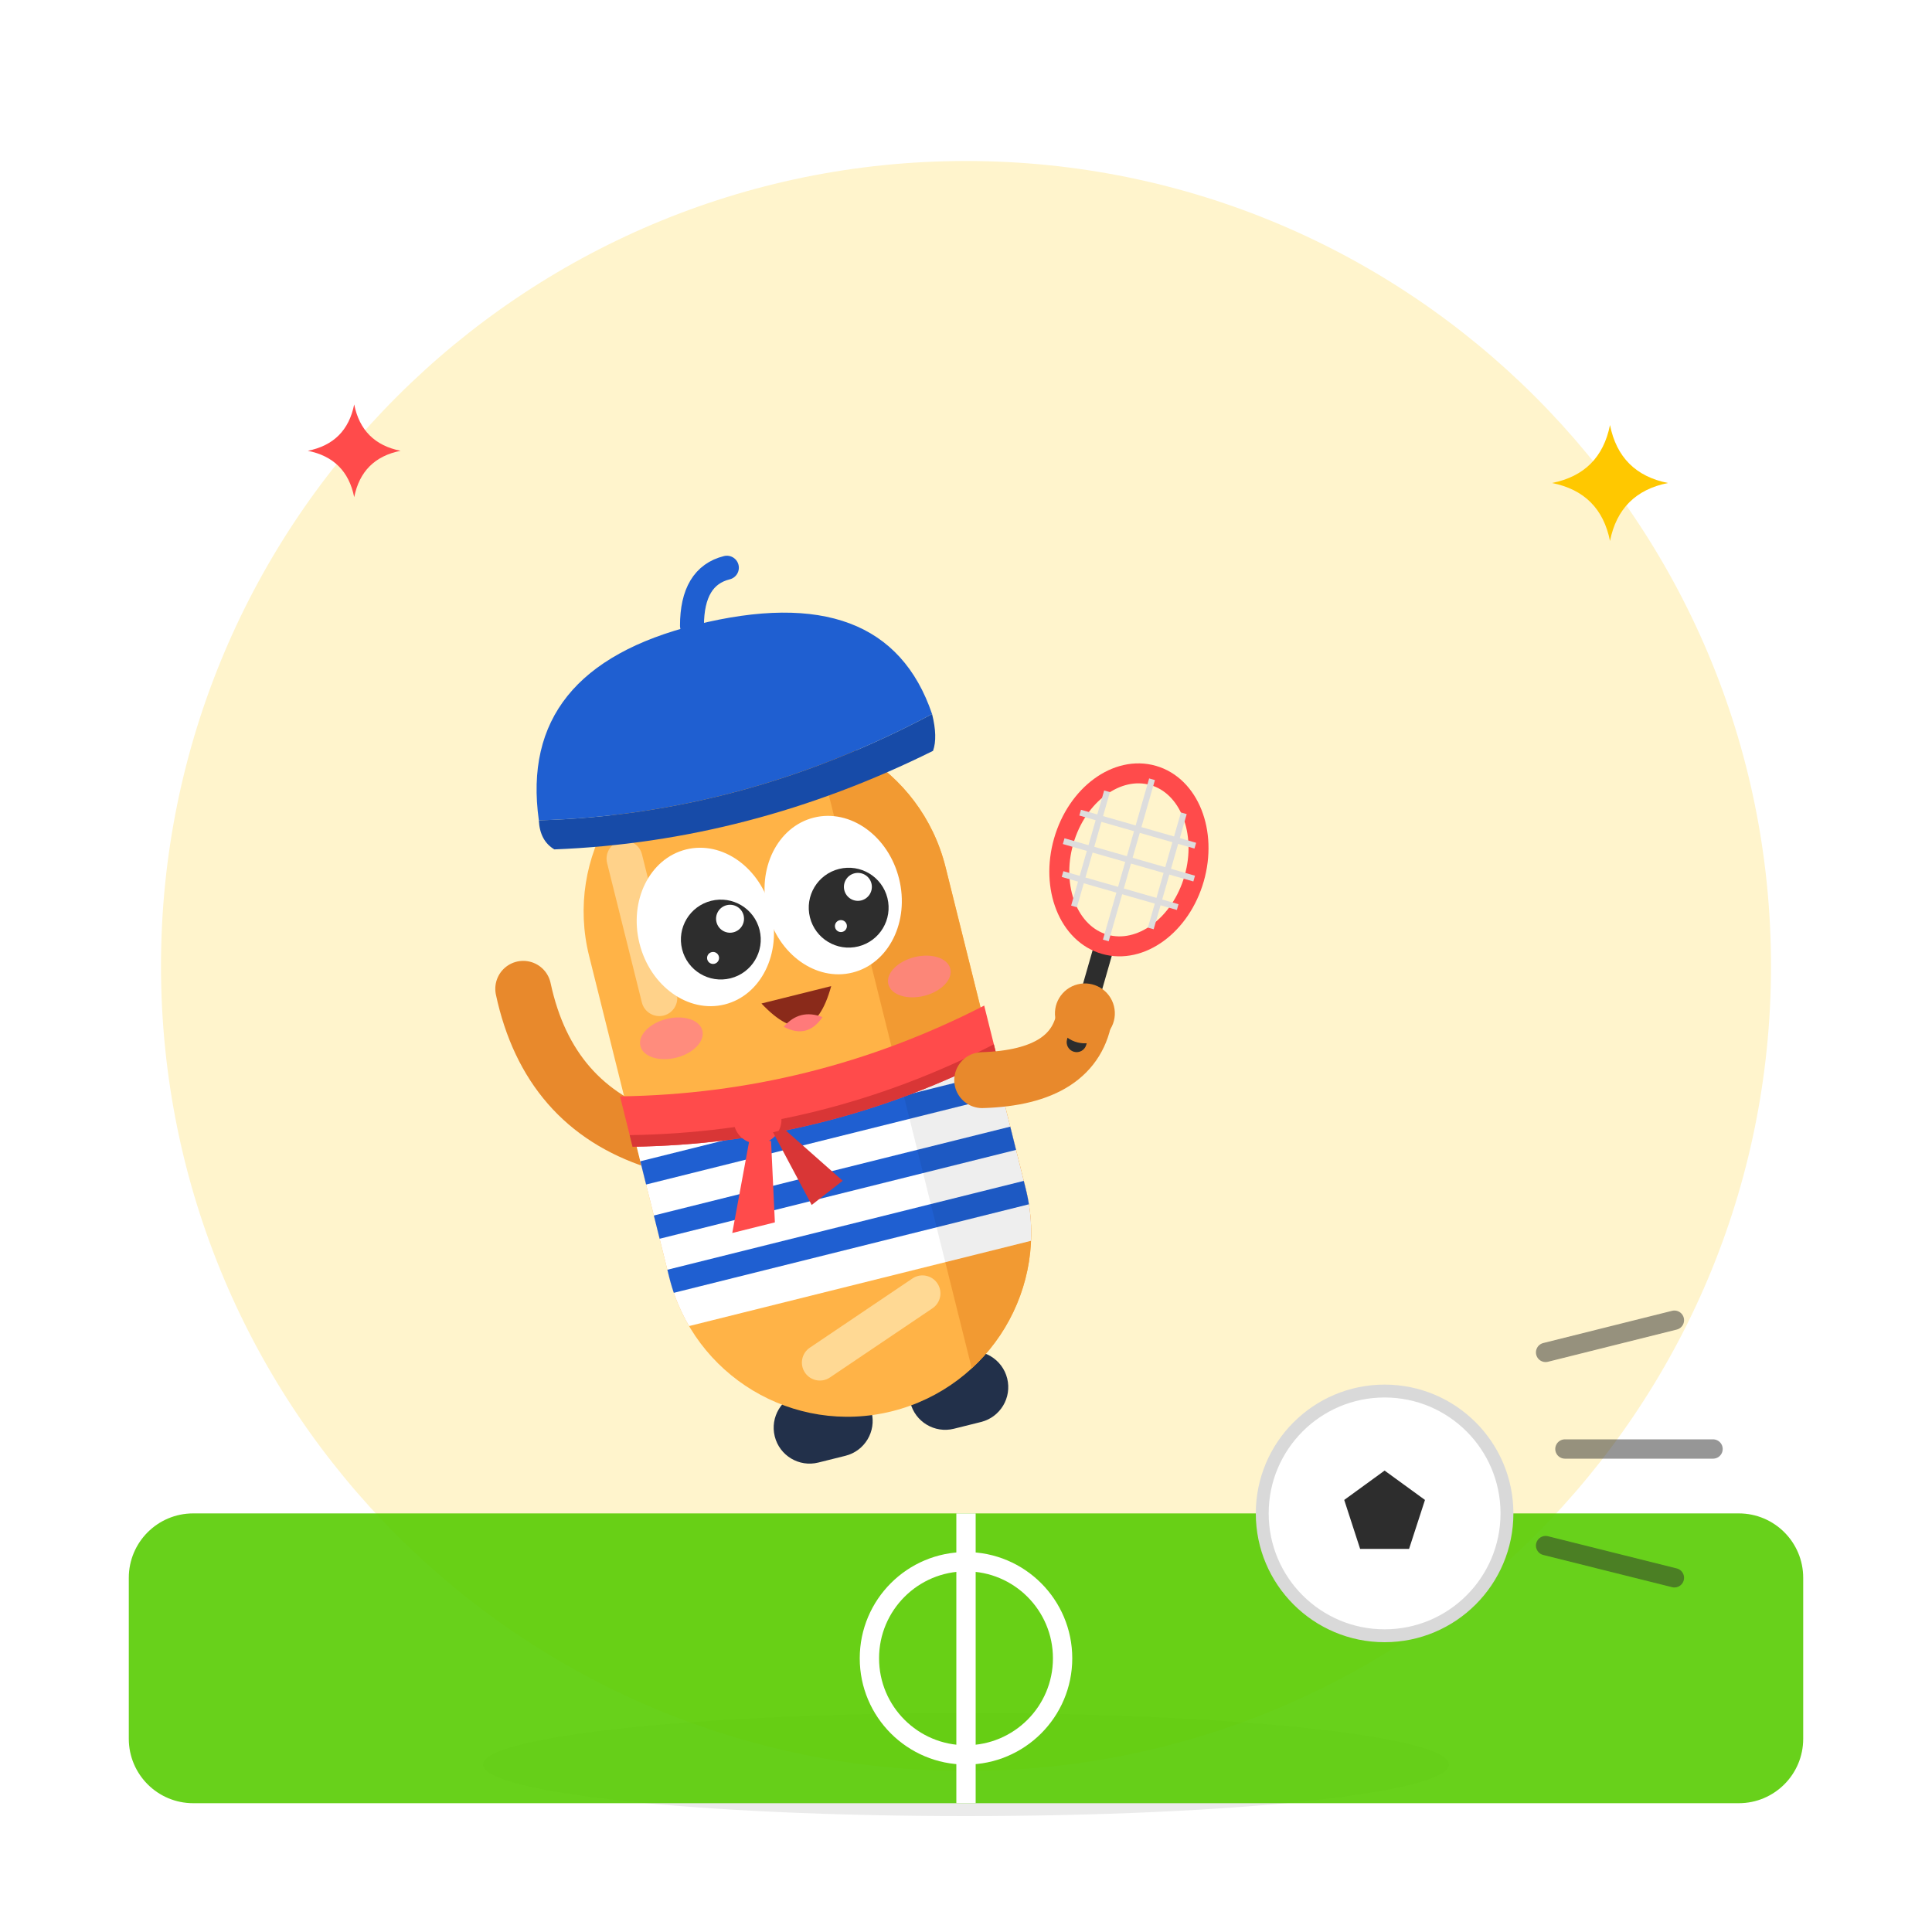
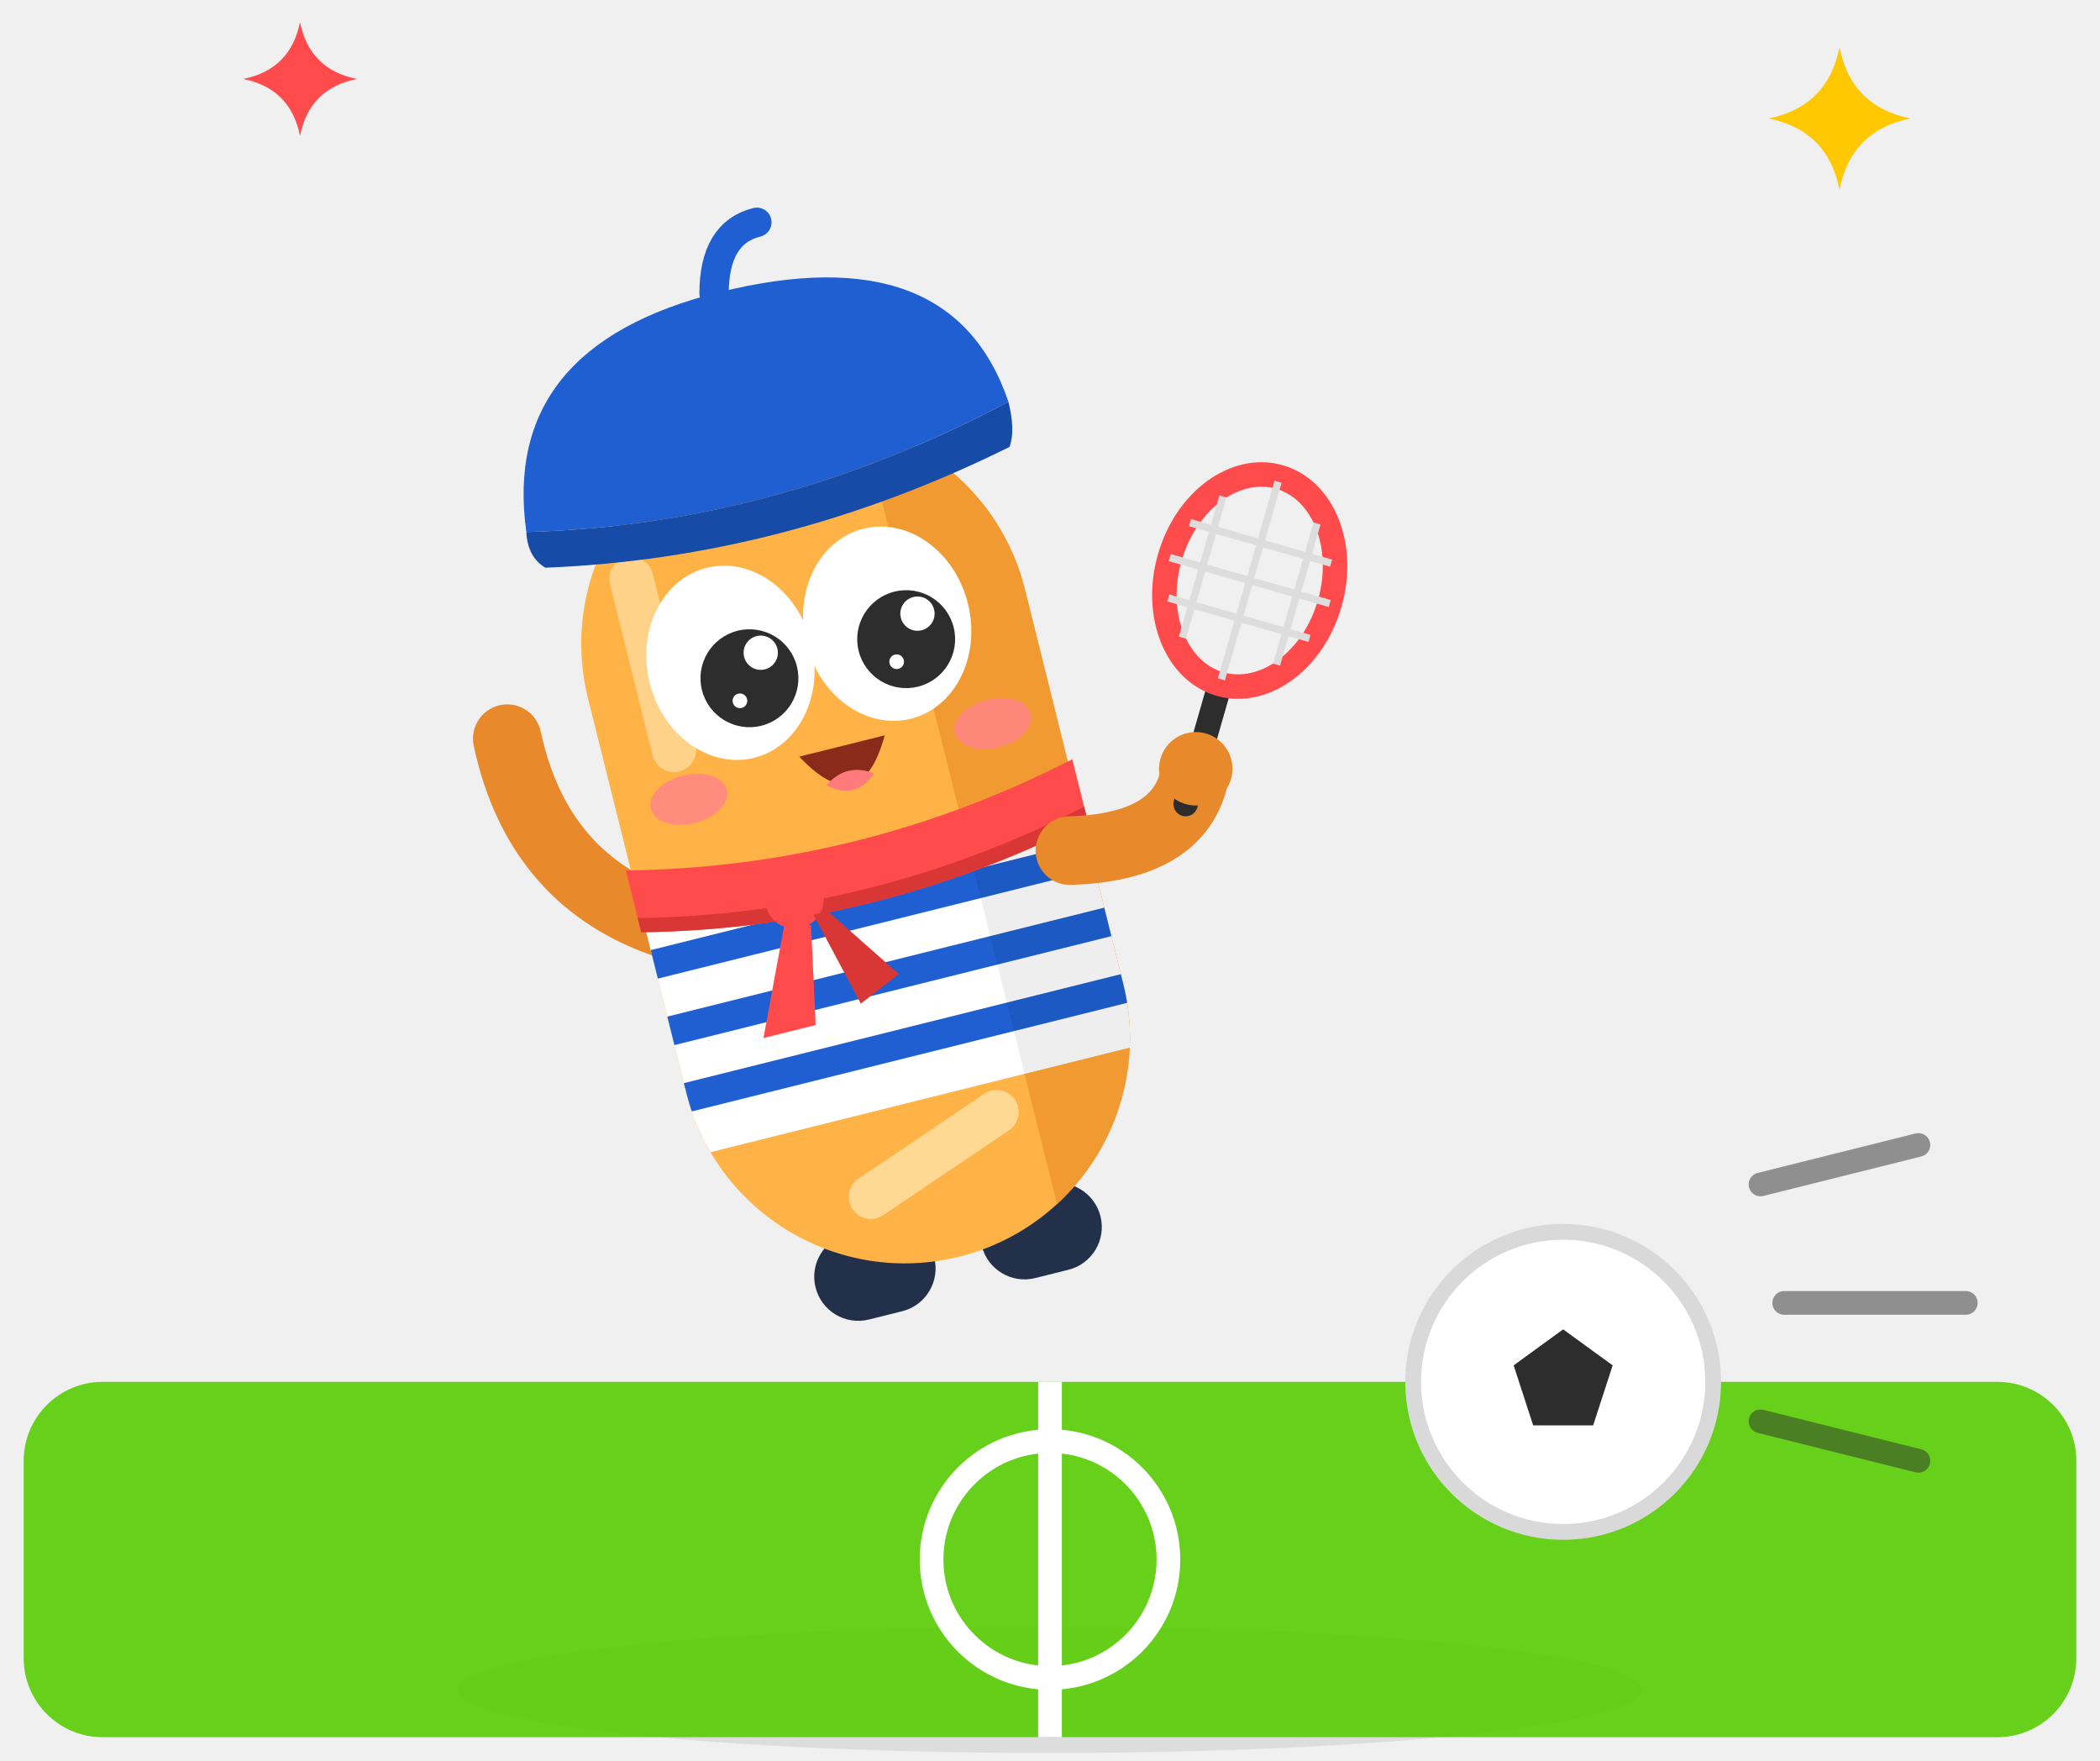
- <svg xmlns="http://www.w3.org/2000/svg" viewBox="0 0 600 600" width="600" height="600">
-   <rect width="600" height="600" fill="#ffffff" />
-   <circle cx="300" cy="300" r="250" fill="#fff4cc" />
+ <svg xmlns="http://www.w3.org/2000/svg" viewBox="34 120 532 446" width="532" height="446">
  <ellipse cx="300" cy="548" rx="150" ry="16" fill="#000" opacity=".08" />
  <rect x="40" y="470" width="520" height="90" rx="20" fill="#58cc02" opacity=".9" />
  <path d="M300 470 V560" stroke="#fff" stroke-width="6" />
  <circle cx="300" cy="515" r="30" fill="none" stroke="#fff" stroke-width="6" />
  <g transform="translate(250 330) scale(0.62) rotate(-14)">
    <defs>
      <clipPath id="b17">
        <rect x="-92" y="-170" width="184" height="350" rx="92" />
      </clipPath>
    </defs>
    <rect x="-60" y="160" width="50" height="36" rx="18" fill="#22304a" />
    <rect x="10" y="160" width="50" height="36" rx="18" fill="#22304a" />
    <path d="M-82 20 Q-130 -10 -128 -70" fill="none" stroke="#e8892c" stroke-width="28" stroke-linecap="round" />
    <g clip-path="url(#b17)">
      <rect x="-92" y="-170" width="184" height="350" fill="#ffb347" />
      <rect x="44" y="-170" width="60" height="350" fill="#f29a32" />
      <rect x="-72" y="-130" width="18" height="90" rx="9" fill="#ffd28a" />
      <rect x="-92" y="10" width="184" height="104" fill="#ffffff" />
      <rect x="-92" y="28" width="184" height="12" fill="#1f5fd1" />
      <rect x="-92" y="56" width="184" height="12" fill="#1f5fd1" />
      <rect x="-92" y="84" width="184" height="12" fill="#1f5fd1" />
      <rect x="44" y="10" width="60" height="104" fill="#000" opacity=".07" />
      <rect x="-40" y="128" width="80" height="18" rx="9" fill="#ffd994" transform="rotate(-20 0 137)" />
    </g>
    <ellipse cx="-32" cy="-78" rx="34" ry="40" fill="#ffffff" />
    <ellipse cx="34" cy="-78" rx="34" ry="40" fill="#ffffff" />
    <circle cx="-26" cy="-70" r="20" fill="#2d2d2d" />
    <circle cx="40" cy="-70" r="20" fill="#2d2d2d" />
    <circle cx="-19" cy="-79" r="7" fill="#ffffff" />
    <circle cx="47" cy="-79" r="7" fill="#ffffff" />
    <circle cx="-32" cy="-62" r="3" fill="#ffffff" />
    <circle cx="34" cy="-62" r="3" fill="#ffffff" />
    <ellipse cx="-62" cy="-28" rx="16" ry="10" fill="#ff7f8f" opacity=".75" />
    <ellipse cx="66" cy="-28" rx="16" ry="10" fill="#ff7f8f" opacity=".75" />
    <path d="M-14 -34 Q4 -2 22 -34 Z" fill="#8a2a1a" />
    <path d="M-6 -20 Q4 -11 14 -20 Q4 -27 -6 -20 Z" fill="#ff7a7a" />
    <path d="M-94 -6 Q0 16 94 -6 V20 Q0 42 -94 20 Z" fill="#ff4b4b" />
    <path d="M-94 14 Q0 36 94 14 V20 Q0 42 -94 20 Z" fill="#d93636" />
    <circle cx="-30" cy="22" r="12" fill="#ff4b4b" />
    <path d="M-36 30 L-56 74 L-34 74 L-26 34 Z" fill="#ff4b4b" />
    <path d="M-24 30 L-14 70 L4 62 L-18 30 Z" fill="#d93636" />
    <path d="M-100 -150 Q-92 -226 0 -226 Q98 -226 104 -154 Q0 -128 -100 -150 Z" fill="#1f5fd1" />
    <path d="M-100 -150 Q0 -128 104 -154 Q104 -142 100 -136 Q0 -114 -96 -134 Q-102 -140 -100 -150 Z" fill="#174ba8" />
    <path d="M-2 -226 Q4 -250 22 -250" fill="none" stroke="#1f5fd1" stroke-width="12" stroke-linecap="round" />
    <path d="M84 30 Q130 40 142 10" fill="none" stroke="#e8892c" stroke-width="28" stroke-linecap="round" />
    <g transform="translate(142 10)">
      <g transform="rotate(30)">
        <rect x="-5" y="-40" width="10" height="60" rx="5" fill="#2d2d2d" />
        <ellipse cx="0" cy="-80" rx="34" ry="44" fill="none" stroke="#ff4b4b" stroke-width="10" />
        <path d="M-20 -110 V-50 M0 -122 V-38 M20 -110 V-50 M-30 -96 H30 M-34 -80 H34 M-30 -64 H30" stroke="#ddd" stroke-width="3" />
      </g>
    </g>
    <circle cx="142" cy="10" r="15" fill="#e8892c" />
  </g>
  <g>
    <circle cx="430" cy="470" r="38" fill="#ffffff" />
    <path d="M430 456.7 l12.54 9.12 l-4.94 15.2 h-15.2 l-4.94 -15.2 Z" fill="#2d2d2d" />
    <circle cx="430" cy="470" r="38" fill="none" stroke="#d9d9d9" stroke-width="4" />
  </g>
  <path d="M480 420 l40 -10 M486 450 l46 0 M480 480 l40 10" stroke="#2d2d2d" stroke-width="6" stroke-linecap="round" opacity=".5" />
  <path transform="translate(500 150) scale(1)" d="M0 -18 Q3 -3 18 0 Q3 3 0 18 Q-3 3 -18 0 Q-3 -3 0 -18 Z" fill="#ffc800" />
  <path transform="translate(110 140) scale(0.8)" d="M0 -18 Q3 -3 18 0 Q3 3 0 18 Q-3 3 -18 0 Q-3 -3 0 -18 Z" fill="#ff4b4b" />
</svg>
